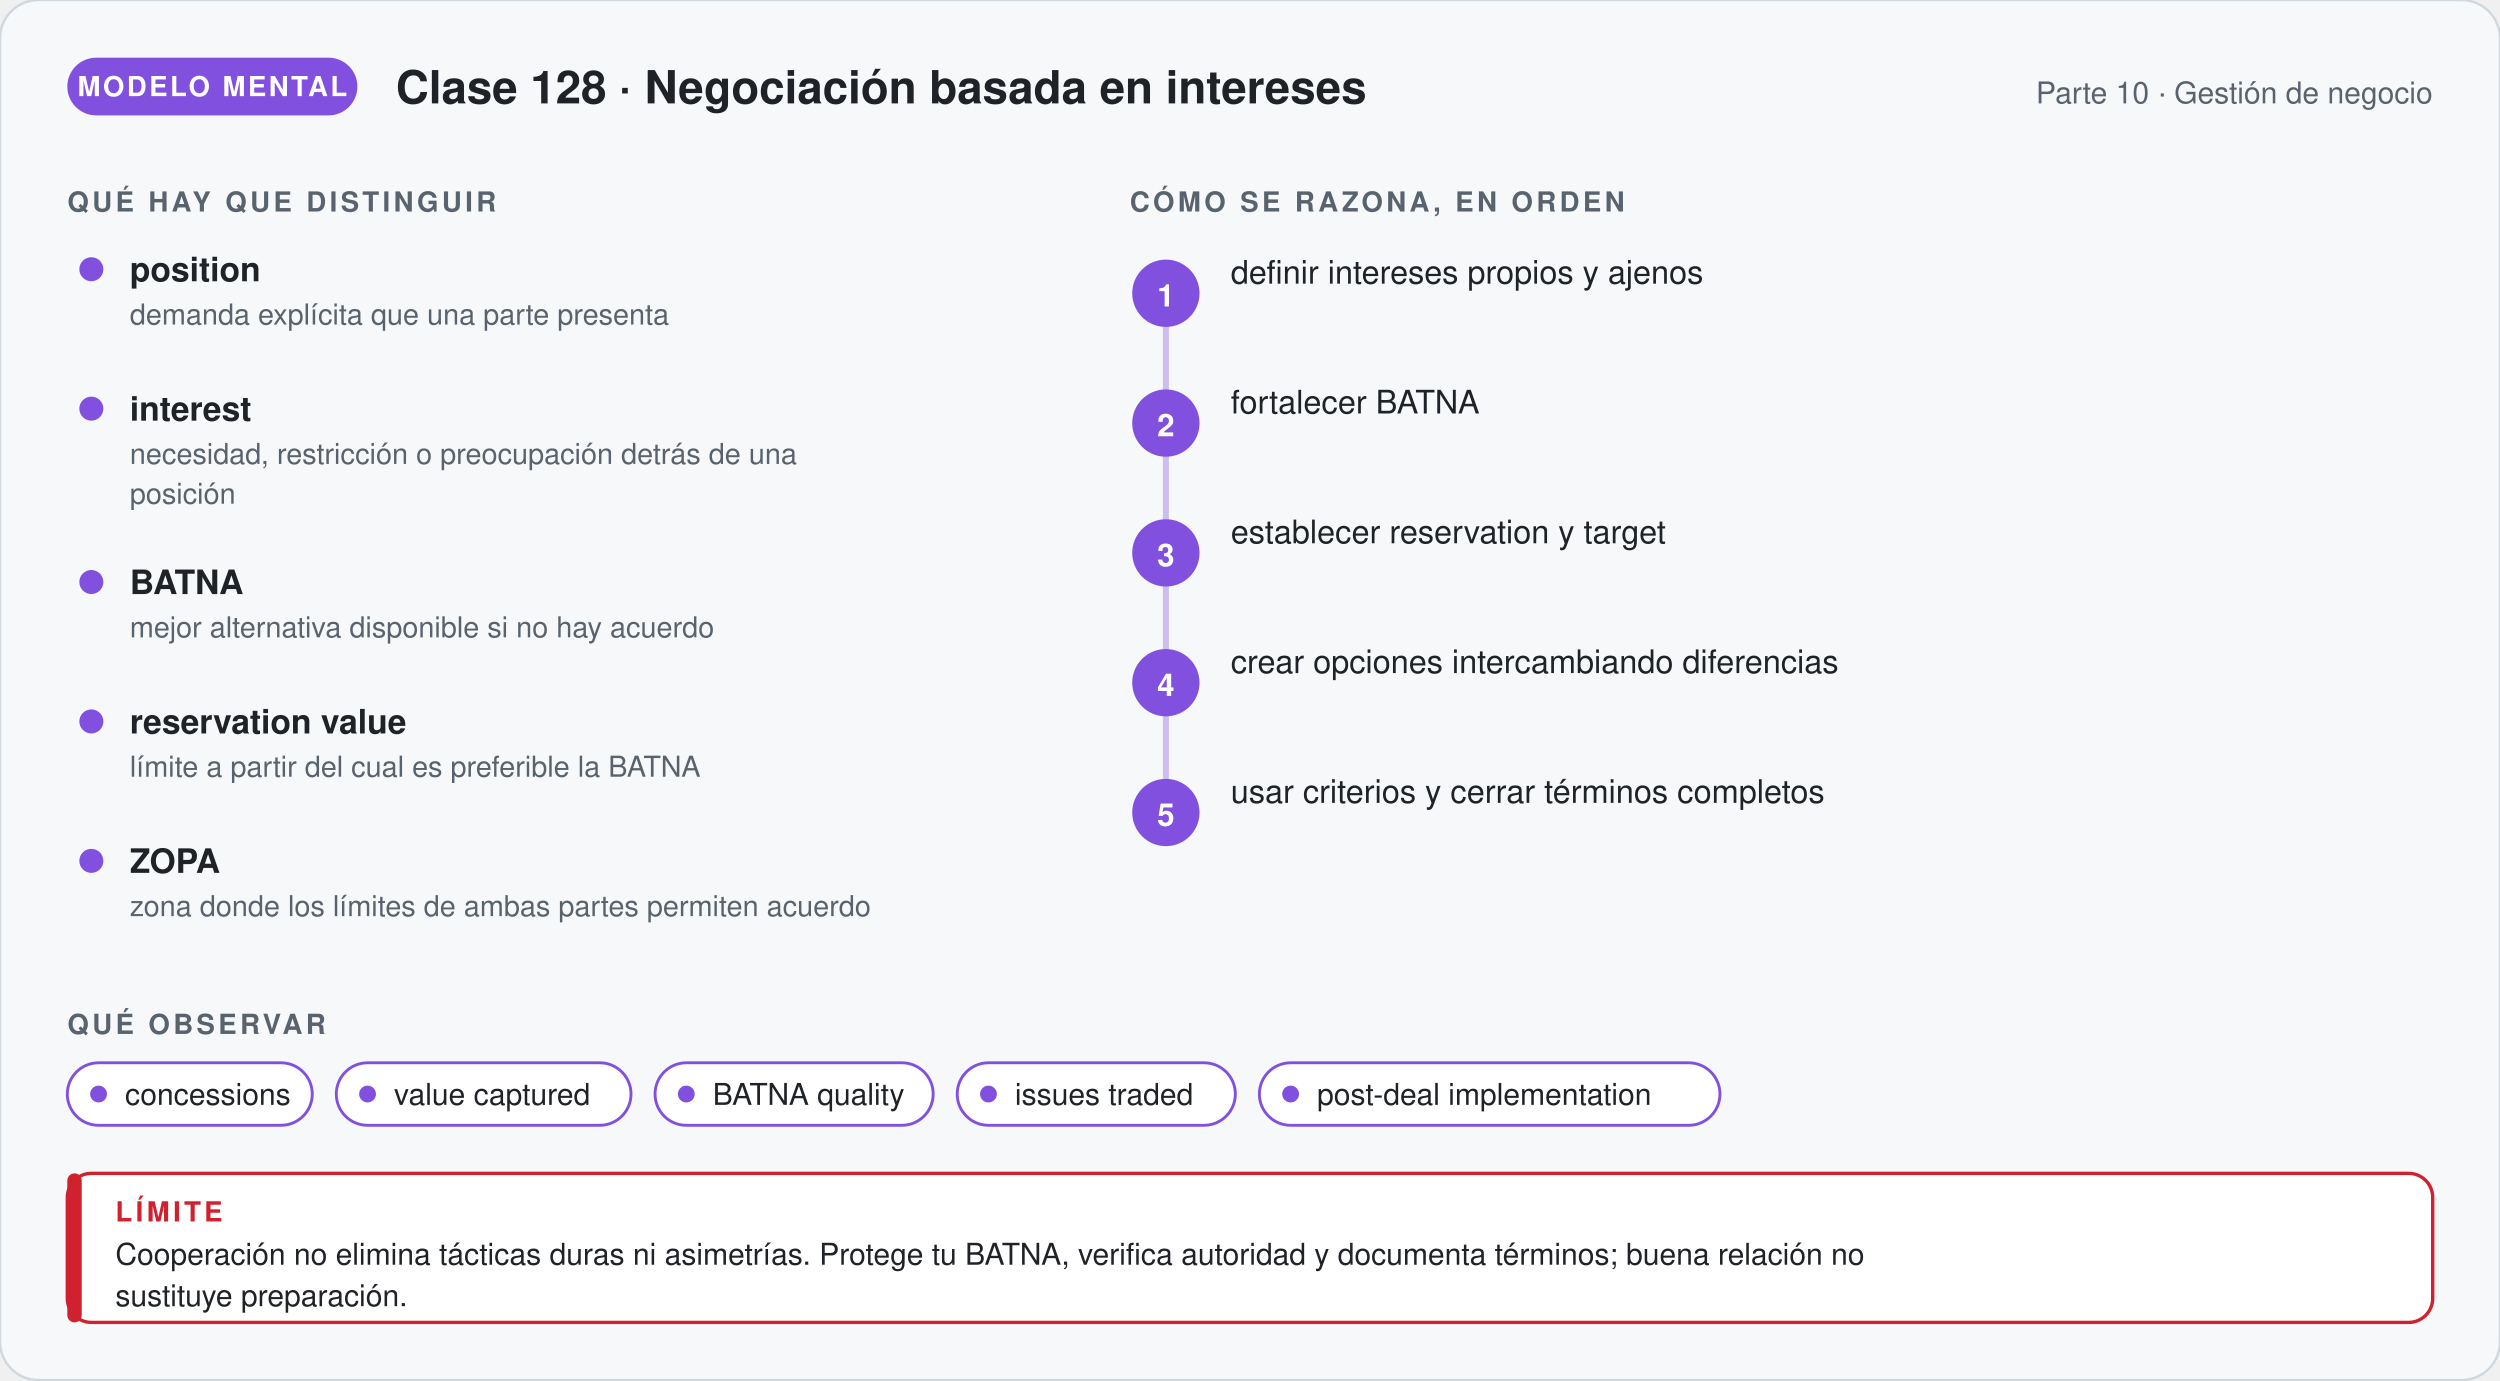
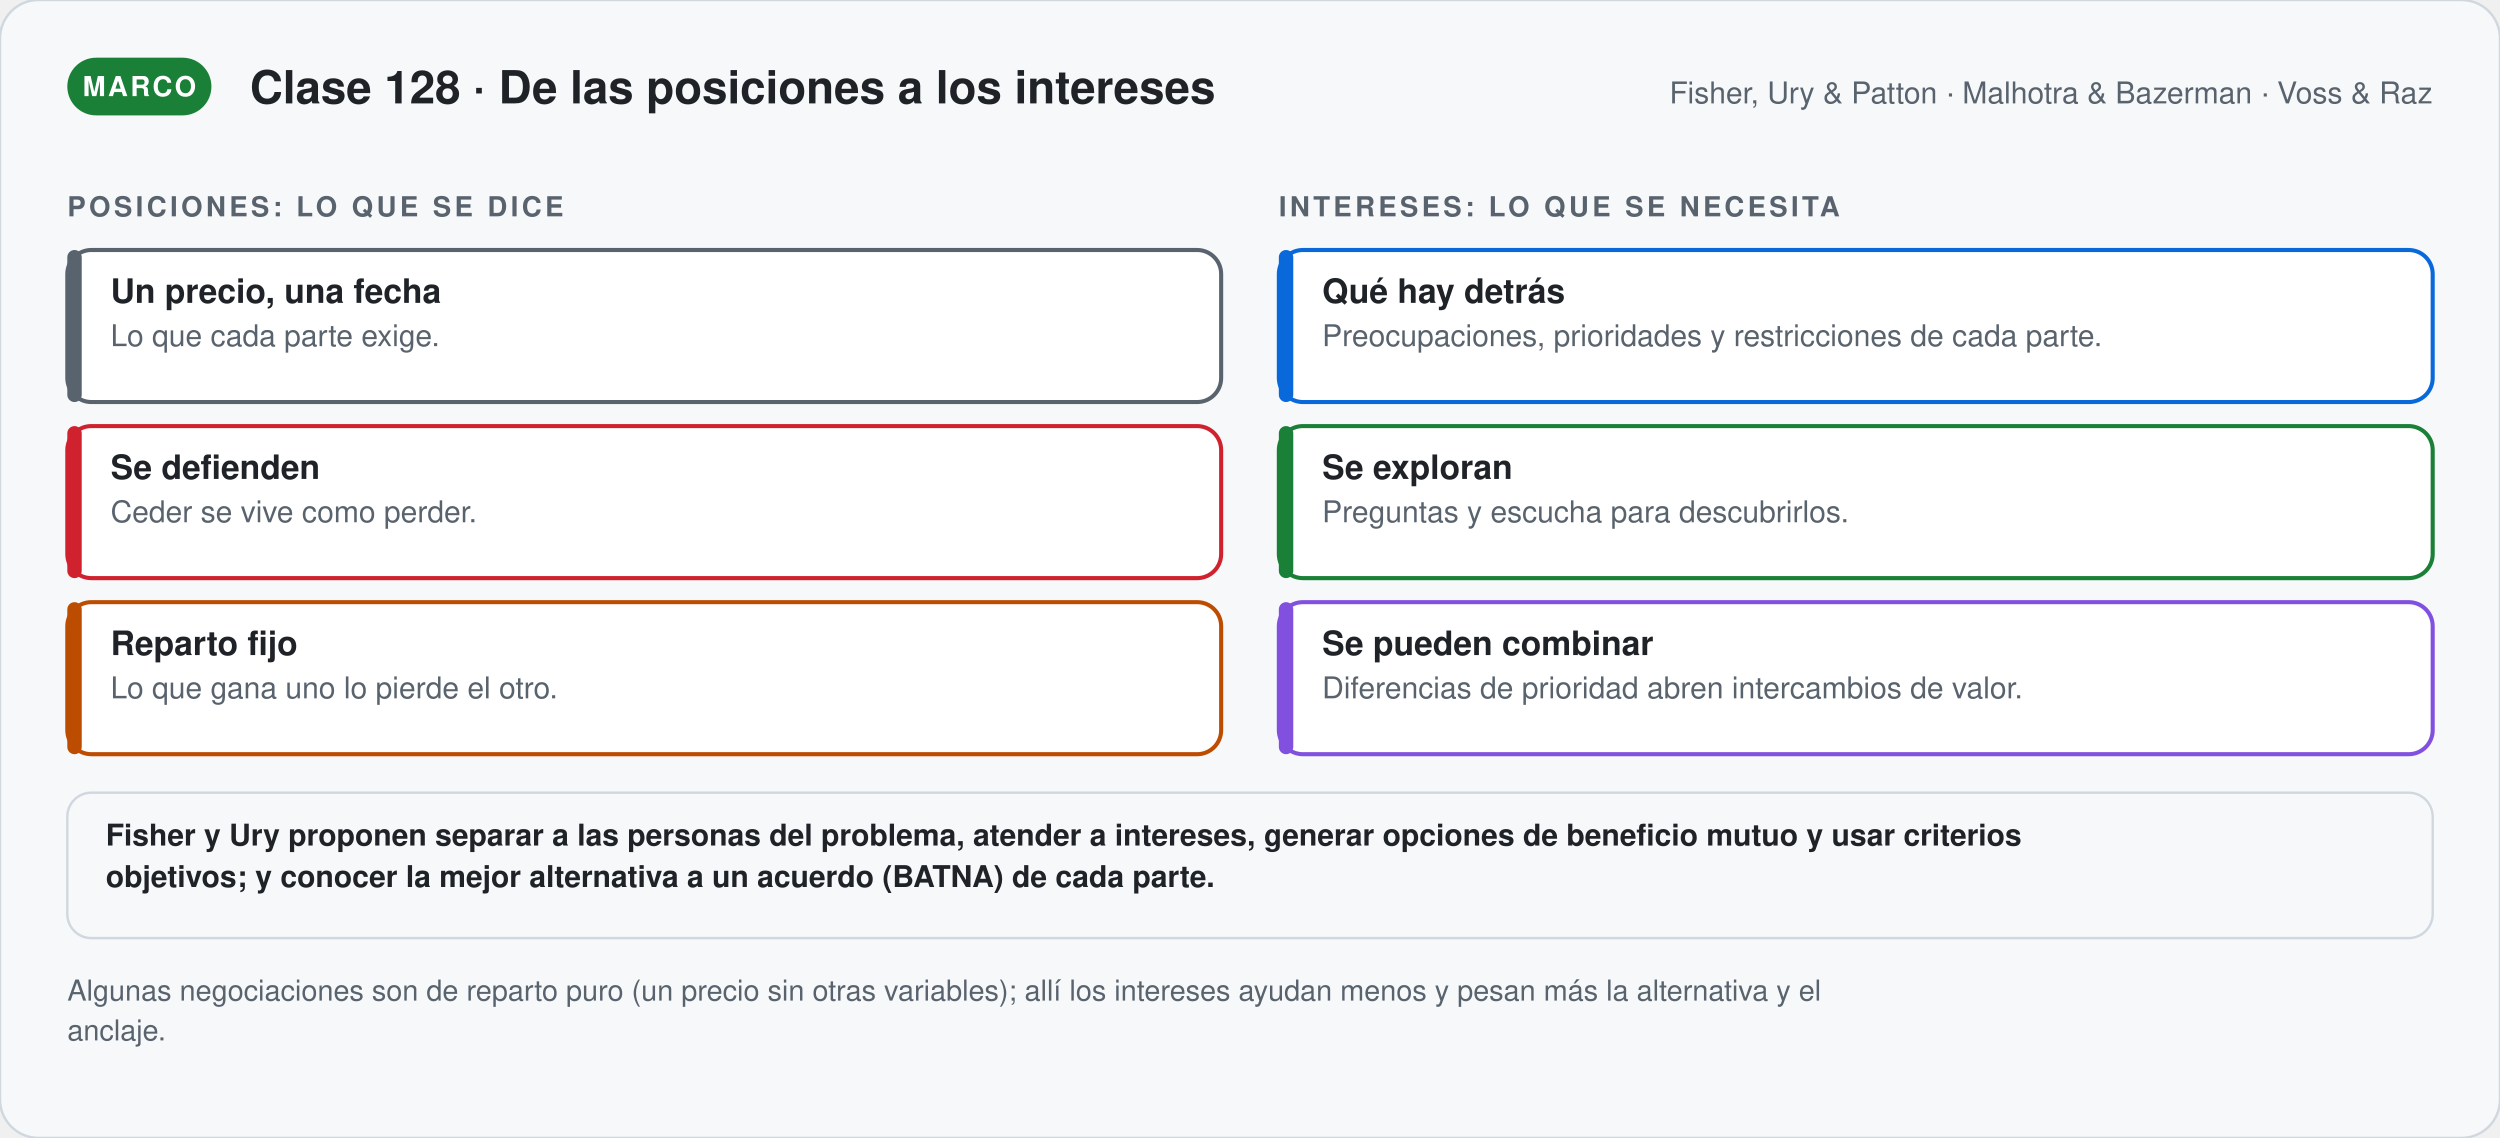
- <svg xmlns="http://www.w3.org/2000/svg" viewBox="0 0 1040 574.12" width="1040" role="img" aria-labelledby="t-g128 d-g128" font-family="'Segoe UI', 'Helvetica Neue', Helvetica, Arial, sans-serif">
+ <svg xmlns="http://www.w3.org/2000/svg" viewBox="0 0 1040 473.37" width="1040" role="img" aria-labelledby="t-s128 d-s128" font-family="'Segoe UI', 'Helvetica Neue', Helvetica, Arial, sans-serif">
  <defs>
-     <marker id="p-g128" viewBox="0 0 10 10" refX="8" refY="5" markerWidth="7" markerHeight="7" orient="auto">
+     <marker id="p-s128" viewBox="0 0 10 10" refX="8" refY="5" markerWidth="7" markerHeight="7" orient="auto">
      <path d="M1,1 L9,5 L1,9 Z" fill="#59636e" />
    </marker>
  </defs>
-   <rect width="1040" height="574.12" rx="16" fill="#f6f8fa" stroke="#d0d7de" />
-   <rect x="28" y="24" width="120.67" height="24" rx="12" fill="#8250df" />
-   <text x="88.335" y="40" font-size="11.5" font-weight="700" fill="#ffffff" text-anchor="middle" letter-spacing="1">MODELO MENTAL</text>
-   <text x="164.67" y="43" font-size="19" font-weight="700" fill="#1f2328" text-anchor="start">Clase 128 · Negociación basada en intereses</text>
-   <text x="1012" y="43" font-size="12.5" font-weight="400" fill="#59636e" text-anchor="end">Parte 10 · Gestión de negocio</text>
-   <text x="28" y="88" font-size="11.5" font-weight="700" fill="#59636e" text-anchor="start" letter-spacing="1.4">QUÉ HAY QUE DISTINGUIR</text>
-   <circle cx="38" cy="112" r="5" fill="#8250df" />
-   <text x="54" y="117" font-size="14" font-weight="700" fill="#1f2328" text-anchor="start">position</text>
-   <text x="54" y="135" font-size="12" font-weight="400" fill="#59636e" text-anchor="start">demanda explícita que una parte presenta</text>
-   <circle cx="38" cy="170" r="5" fill="#8250df" />
-   <text x="54" y="175" font-size="14" font-weight="700" fill="#1f2328" text-anchor="start">interest</text>
-   <text x="54" y="193" font-size="12" font-weight="400" fill="#59636e" text-anchor="start">necesidad, restricción o preocupación detrás de una</text>
-   <text x="54" y="209.56" font-size="12" font-weight="400" fill="#59636e" text-anchor="start">posición</text>
-   <circle cx="38" cy="242.12" r="5" fill="#8250df" />
-   <text x="54" y="247.12" font-size="14" font-weight="700" fill="#1f2328" text-anchor="start">BATNA</text>
-   <text x="54" y="265.12" font-size="12" font-weight="400" fill="#59636e" text-anchor="start">mejor alternativa disponible si no hay acuerdo</text>
-   <circle cx="38" cy="300.12" r="5" fill="#8250df" />
-   <text x="54" y="305.12" font-size="14" font-weight="700" fill="#1f2328" text-anchor="start">reservation value</text>
-   <text x="54" y="323.12" font-size="12" font-weight="400" fill="#59636e" text-anchor="start">límite a partir del cual es preferible la BATNA</text>
-   <circle cx="38" cy="358.12" r="5" fill="#8250df" />
-   <text x="54" y="363.12" font-size="14" font-weight="700" fill="#1f2328" text-anchor="start">ZOPA</text>
-   <text x="54" y="381.12" font-size="12" font-weight="400" fill="#59636e" text-anchor="start">zona donde los límites de ambas partes permiten acuerdo</text>
-   <text x="470" y="88" font-size="11.5" font-weight="700" fill="#59636e" text-anchor="start" letter-spacing="1.4">CÓMO SE RAZONA, EN ORDEN</text>
-   <path d="M485,122 V338" stroke="#8250df" stroke-width="2.5" stroke-opacity="0.35" />
-   <circle cx="485" cy="122" r="14" fill="#8250df" />
-   <text x="485" y="127.5" font-size="13" font-weight="700" fill="#ffffff" text-anchor="middle">1</text>
-   <text x="512" y="118" font-size="13.5" font-weight="500" fill="#1f2328" text-anchor="start">definir intereses propios y ajenos</text>
-   <circle cx="485" cy="176" r="14" fill="#8250df" />
-   <text x="485" y="181.5" font-size="13" font-weight="700" fill="#ffffff" text-anchor="middle">2</text>
-   <text x="512" y="172" font-size="13.5" font-weight="500" fill="#1f2328" text-anchor="start">fortalecer BATNA</text>
-   <circle cx="485" cy="230" r="14" fill="#8250df" />
-   <text x="485" y="235.5" font-size="13" font-weight="700" fill="#ffffff" text-anchor="middle">3</text>
-   <text x="512" y="226" font-size="13.5" font-weight="500" fill="#1f2328" text-anchor="start">establecer reservation y target</text>
-   <circle cx="485" cy="284" r="14" fill="#8250df" />
-   <text x="485" y="289.5" font-size="13" font-weight="700" fill="#ffffff" text-anchor="middle">4</text>
-   <text x="512" y="280" font-size="13.5" font-weight="500" fill="#1f2328" text-anchor="start">crear opciones intercambiando diferencias</text>
-   <circle cx="485" cy="338" r="14" fill="#8250df" />
-   <text x="485" y="343.5" font-size="13" font-weight="700" fill="#ffffff" text-anchor="middle">5</text>
-   <text x="512" y="334" font-size="13.5" font-weight="500" fill="#1f2328" text-anchor="start">usar criterios y cerrar términos completos</text>
-   <text x="28" y="430.12" font-size="11.5" font-weight="700" fill="#59636e" text-anchor="start" letter-spacing="1.4">QUÉ OBSERVAR</text>
-   <rect x="28" y="442.12" width="101.9" height="26" rx="13" fill="#ffffff" stroke="#8250df" stroke-width="1.2" />
-   <circle cx="41" cy="455.12" r="3.5" fill="#8250df" />
-   <text x="52" y="459.62" font-size="12.5" font-weight="400" fill="#1f2328" text-anchor="start">concessions</text>
-   <rect x="139.9" y="442.12" width="122.6" height="26" rx="13" fill="#ffffff" stroke="#8250df" stroke-width="1.2" />
-   <circle cx="152.9" cy="455.12" r="3.5" fill="#8250df" />
-   <text x="163.9" y="459.62" font-size="12.5" font-weight="400" fill="#1f2328" text-anchor="start">value captured</text>
-   <rect x="272.5" y="442.12" width="115.7" height="26" rx="13" fill="#ffffff" stroke="#8250df" stroke-width="1.2" />
-   <circle cx="285.5" cy="455.12" r="3.5" fill="#8250df" />
-   <text x="296.5" y="459.62" font-size="12.5" font-weight="400" fill="#1f2328" text-anchor="start">BATNA quality</text>
-   <rect x="398.2" y="442.12" width="115.7" height="26" rx="13" fill="#ffffff" stroke="#8250df" stroke-width="1.2" />
-   <circle cx="411.2" cy="455.12" r="3.5" fill="#8250df" />
-   <text x="422.2" y="459.62" font-size="12.5" font-weight="400" fill="#1f2328" text-anchor="start">issues traded</text>
-   <rect x="523.9" y="442.12" width="191.6" height="26" rx="13" fill="#ffffff" stroke="#8250df" stroke-width="1.2" />
-   <circle cx="536.9" cy="455.12" r="3.5" fill="#8250df" />
-   <text x="547.9" y="459.62" font-size="12.5" font-weight="400" fill="#1f2328" text-anchor="start">post-deal implementation</text>
-   <rect x="28" y="488.12" width="984" height="62" rx="10" fill="#ffffff" stroke="#cf222e" stroke-width="1.4" />
-   <rect x="28" y="488.12" width="6" height="62" rx="3" fill="#cf222e" />
-   <text x="48" y="508.12" font-size="11.5" font-weight="700" fill="#cf222e" text-anchor="start" letter-spacing="1.4">LÍMITE</text>
-   <text x="48" y="526.12" font-size="12.5" font-weight="400" fill="#1f2328" text-anchor="start">Cooperación no elimina tácticas duras ni asimetrías. Protege tu BATNA, verifica autoridad y documenta términos; buena relación no</text>
-   <text x="48" y="543.37" font-size="12.5" font-weight="400" fill="#1f2328" text-anchor="start">sustituye preparación.</text>
+   <rect width="1040" height="473.37" rx="16" fill="#f6f8fa" stroke="#d0d7de" />
+   <rect x="28" y="24" width="59.95" height="24" rx="12" fill="#1a7f37" />
+   <text x="57.975" y="40" font-size="11.5" font-weight="700" fill="#ffffff" text-anchor="middle" letter-spacing="1">MARCO</text>
+   <text x="103.95" y="43" font-size="19" font-weight="700" fill="#1f2328" text-anchor="start">Clase 128 · De las posiciones a los intereses</text>
+   <text x="1012" y="43" font-size="12.5" font-weight="400" fill="#59636e" text-anchor="end">Fisher, Ury &amp; Patton · Malhotra &amp; Bazerman · Voss &amp; Raz</text>
+   <text x="28" y="90" font-size="11.5" font-weight="700" fill="#59636e" text-anchor="start" letter-spacing="1.4">POSICIONES: LO QUE SE DICE</text>
+   <rect x="28" y="104" width="480" height="63.25" rx="10" fill="#ffffff" stroke="#59636e" stroke-width="1.7" />
+   <rect x="28.0" y="104" width="6" height="63.25" rx="3" fill="#59636e" />
+   <text x="46" y="126" font-size="14" font-weight="700" fill="#1f2328" text-anchor="start">Un precio, una fecha</text>
+   <text x="46" y="144" font-size="12.5" font-weight="400" fill="#59636e" text-anchor="start">Lo que cada parte exige.</text>
+   <rect x="28" y="177.25" width="480" height="63.25" rx="10" fill="#ffffff" stroke="#cf222e" stroke-width="1.7" />
+   <rect x="28.0" y="177.25" width="6" height="63.25" rx="3" fill="#cf222e" />
+   <text x="46" y="199.25" font-size="14" font-weight="700" fill="#1f2328" text-anchor="start">Se defienden</text>
+   <text x="46" y="217.25" font-size="12.5" font-weight="400" fill="#59636e" text-anchor="start">Ceder se vive como perder.</text>
+   <rect x="28" y="250.5" width="480" height="63.25" rx="10" fill="#ffffff" stroke="#bc4c00" stroke-width="1.7" />
+   <rect x="28.0" y="250.5" width="6" height="63.25" rx="3" fill="#bc4c00" />
+   <text x="46" y="272.5" font-size="14" font-weight="700" fill="#1f2328" text-anchor="start">Reparto fijo</text>
+   <text x="46" y="290.5" font-size="12.5" font-weight="400" fill="#59636e" text-anchor="start">Lo que gana uno lo pierde el otro.</text>
+   <text x="532" y="90" font-size="11.5" font-weight="700" fill="#59636e" text-anchor="start" letter-spacing="1.4">INTERESES: LO QUE SE NECESITA</text>
+   <rect x="532" y="104" width="480" height="63.25" rx="10" fill="#ffffff" stroke="#0969da" stroke-width="1.7" />
+   <rect x="532.0" y="104" width="6" height="63.25" rx="3" fill="#0969da" />
+   <text x="550" y="126" font-size="14" font-weight="700" fill="#1f2328" text-anchor="start">Qué hay detrás</text>
+   <text x="550" y="144" font-size="12.5" font-weight="400" fill="#59636e" text-anchor="start">Preocupaciones, prioridades y restricciones de cada parte.</text>
+   <rect x="532" y="177.25" width="480" height="63.25" rx="10" fill="#ffffff" stroke="#1a7f37" stroke-width="1.7" />
+   <rect x="532.0" y="177.25" width="6" height="63.25" rx="3" fill="#1a7f37" />
+   <text x="550" y="199.25" font-size="14" font-weight="700" fill="#1f2328" text-anchor="start">Se exploran</text>
+   <text x="550" y="217.25" font-size="12.5" font-weight="400" fill="#59636e" text-anchor="start">Preguntas y escucha para descubrirlos.</text>
+   <rect x="532" y="250.5" width="480" height="63.25" rx="10" fill="#ffffff" stroke="#8250df" stroke-width="1.7" />
+   <rect x="532.0" y="250.5" width="6" height="63.25" rx="3" fill="#8250df" />
+   <text x="550" y="272.5" font-size="14" font-weight="700" fill="#1f2328" text-anchor="start">Se pueden combinar</text>
+   <text x="550" y="290.5" font-size="12.5" font-weight="400" fill="#59636e" text-anchor="start">Diferencias de prioridad abren intercambios de valor.</text>
+   <rect x="28" y="329.75" width="984" height="60.5" rx="10" fill="#f6f8fa" stroke="#d0d7de" stroke-width="1" />
+   <text x="44" y="351.75" font-size="12.5" font-weight="600" fill="#1f2328" text-anchor="start">Fisher y Ury proponen separar a las personas del problema, atender a intereses, generar opciones de beneficio mutuo y usar criterios</text>
+   <text x="44" y="369" font-size="12.5" font-weight="600" fill="#1f2328" text-anchor="start">objetivos; y conocer la mejor alternativa a un acuerdo (BATNA) de cada parte.</text>
+   <text x="28" y="416.25" font-size="12" font-weight="400" fill="#59636e" text-anchor="start">Algunas negociaciones son de reparto puro (un precio sin otras variables); allí los intereses ayudan menos y pesan más la alternativa y el</text>
+   <text x="28" y="432.81" font-size="12" font-weight="400" fill="#59636e" text-anchor="start">anclaje.</text>
</svg>
